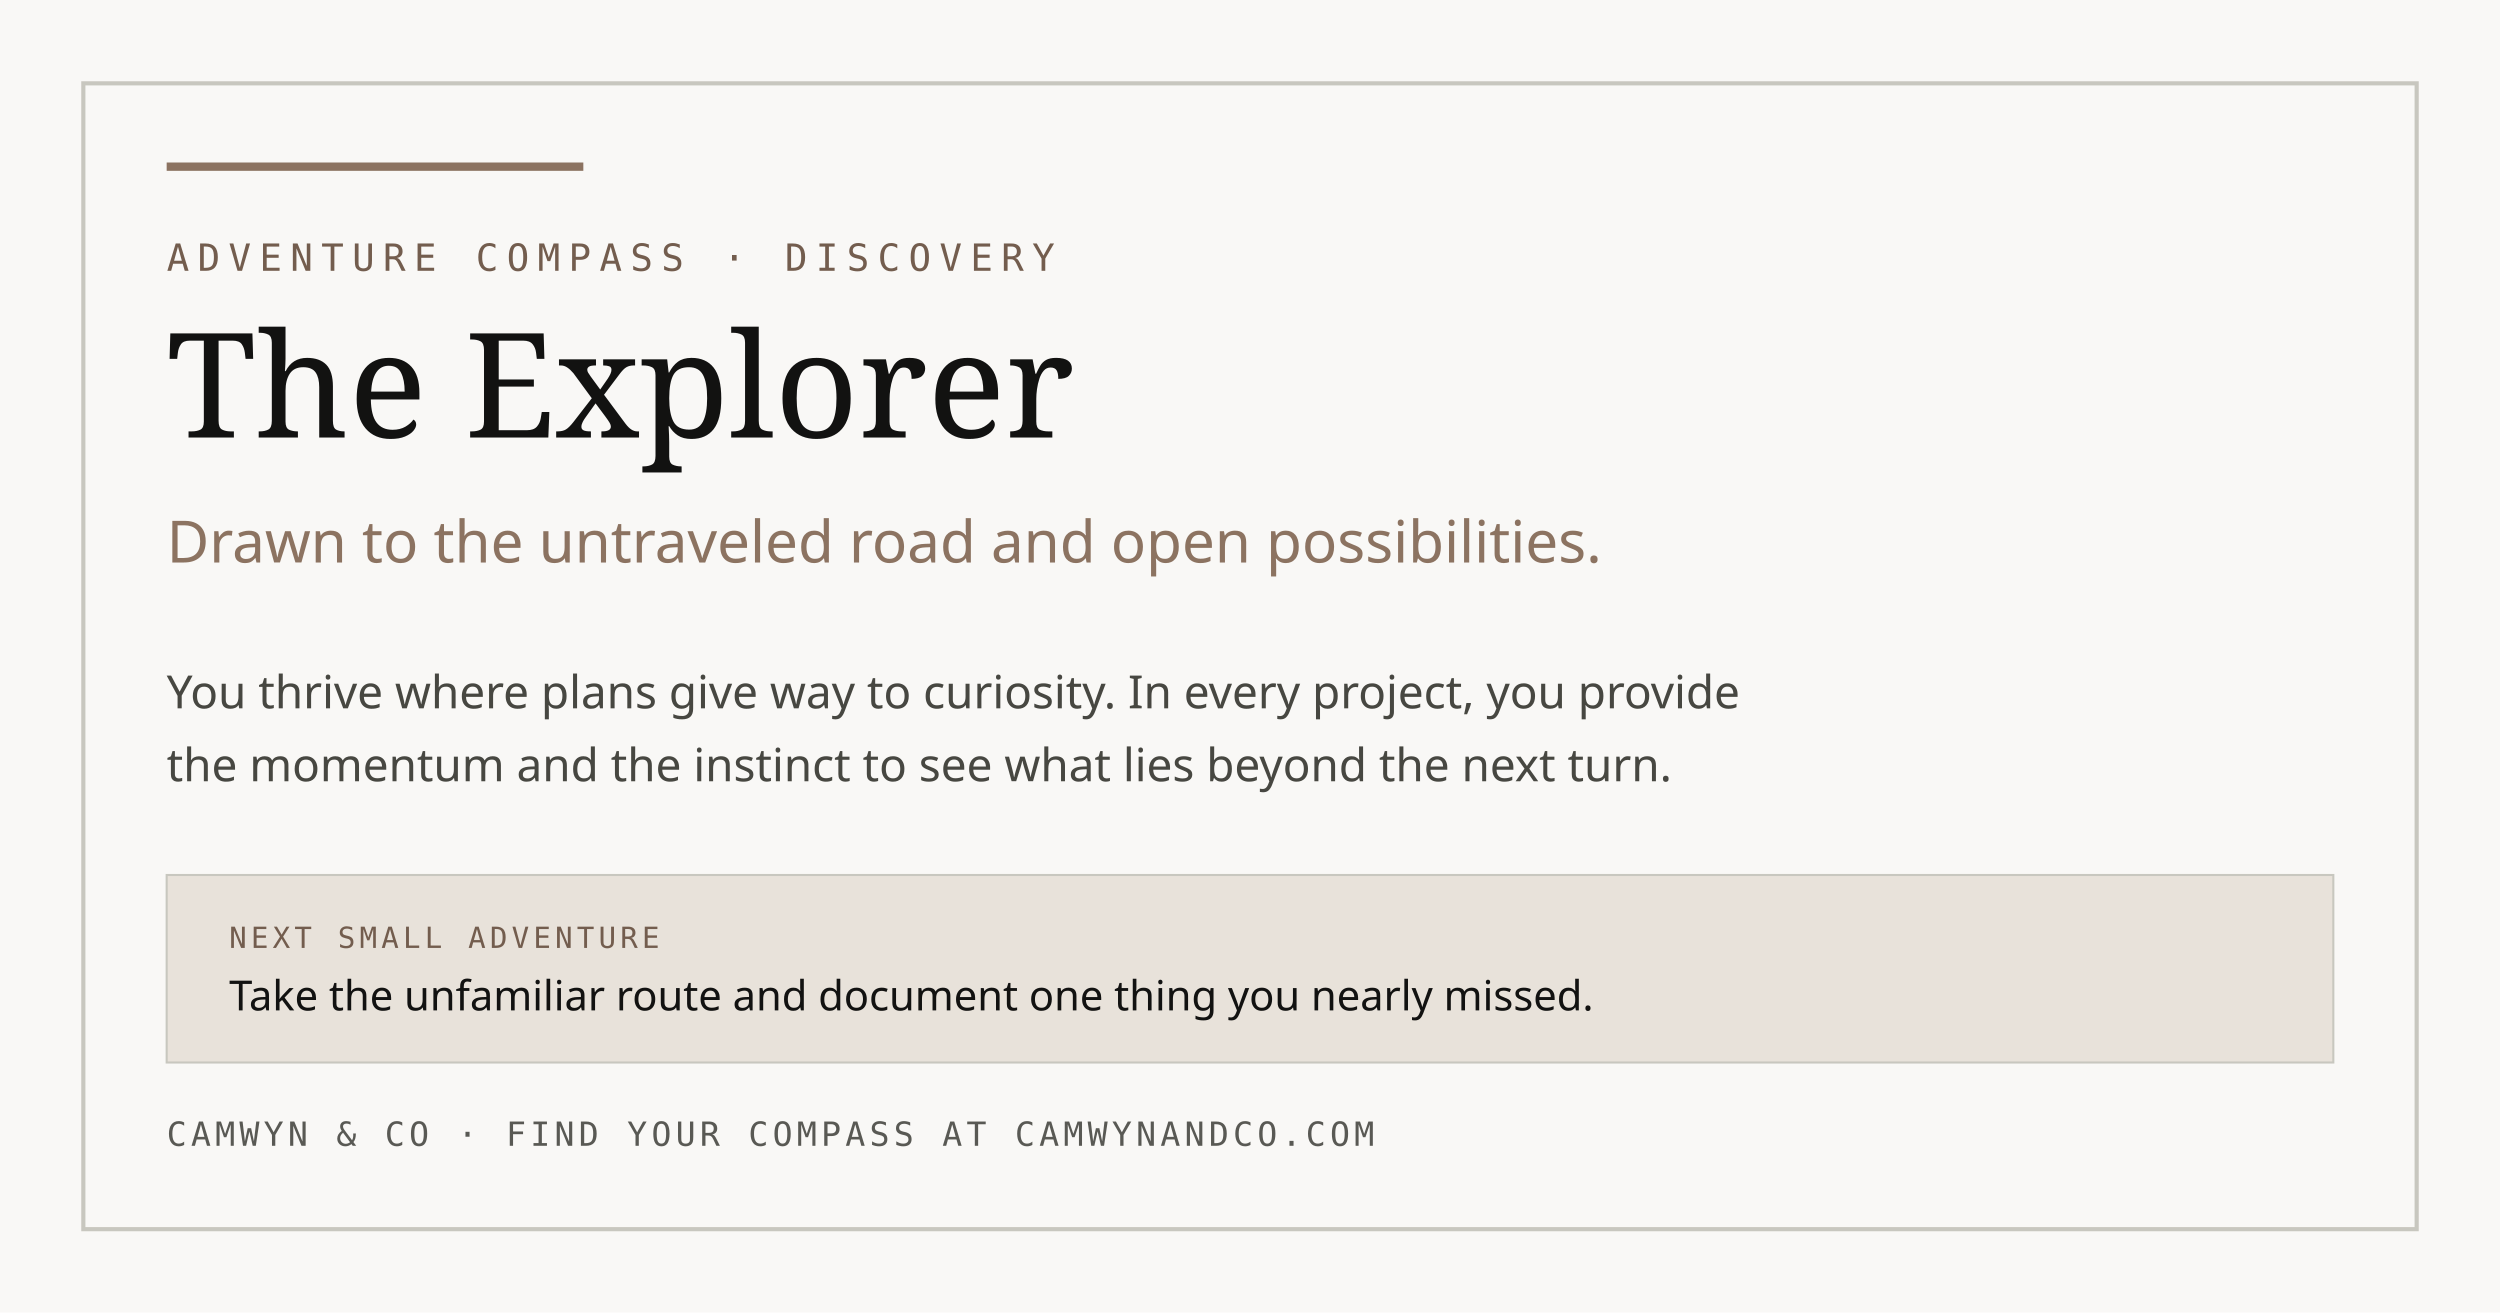
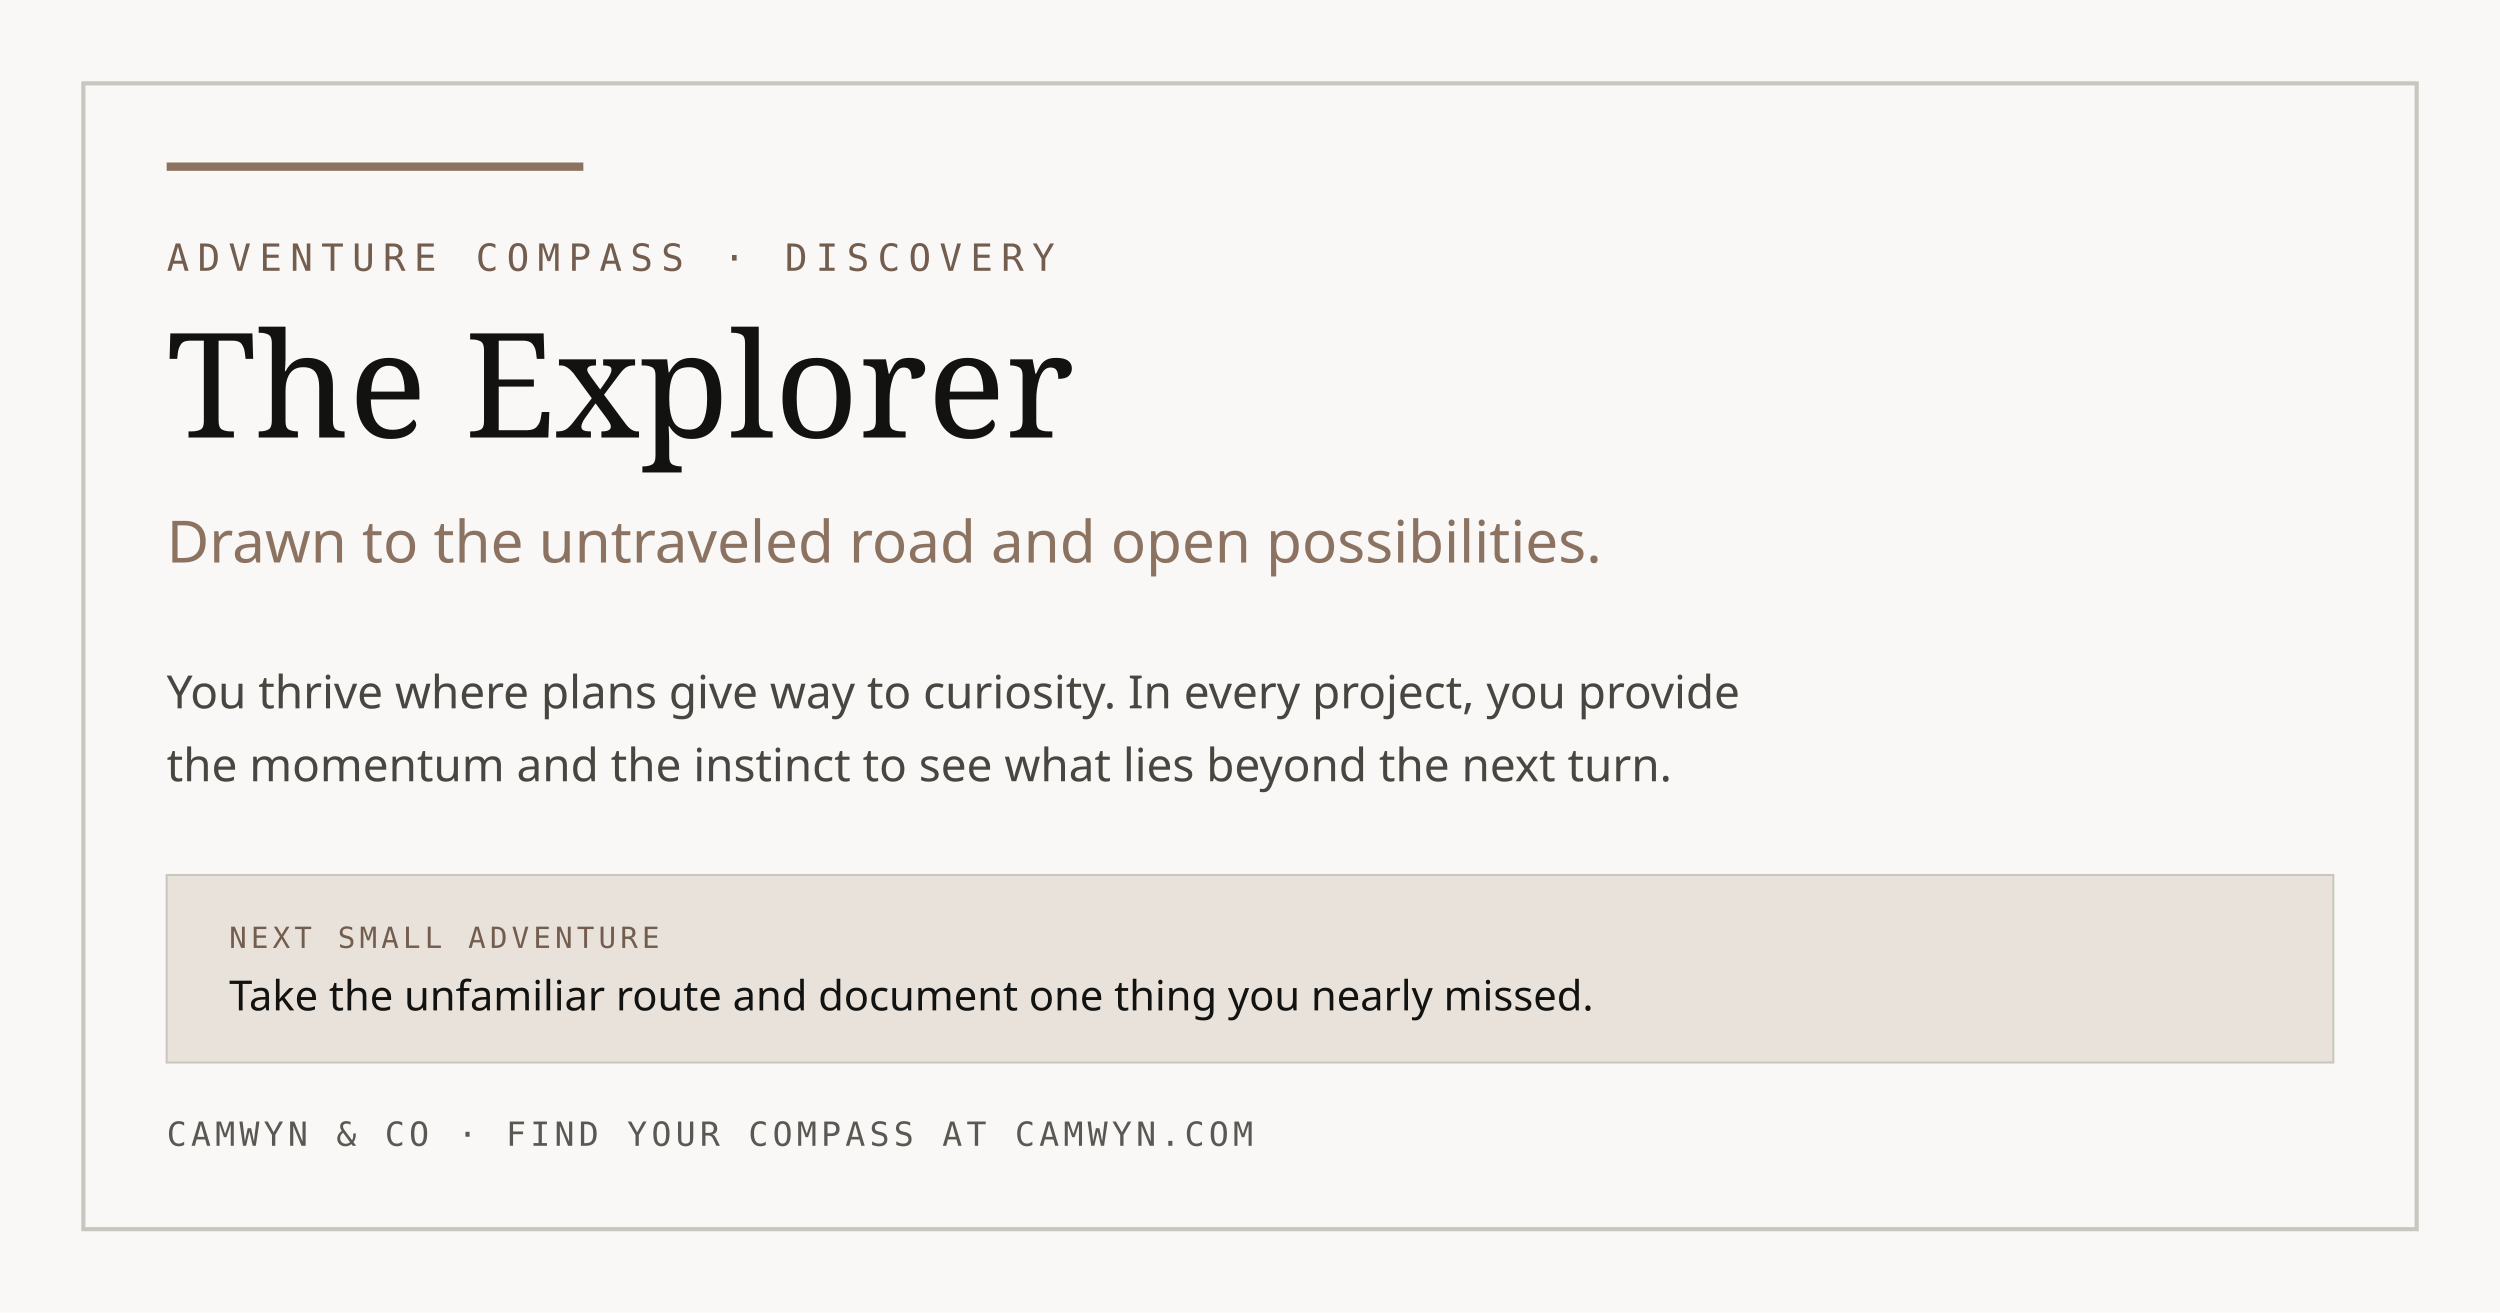
<svg xmlns="http://www.w3.org/2000/svg" viewBox="0 0 1200 630" width="1200" height="630">
  <rect width="1200" height="630" fill="#F9F8F6" />
  <rect x="40" y="40" width="1120" height="550" fill="none" stroke="#C8C7BF" stroke-width="2" />
  <line x1="80" y1="80" x2="280" y2="80" stroke="#8C7361" stroke-width="4" />
  <text x="80" y="130" font-family="'JetBrains Mono', monospace" font-size="18" letter-spacing="4" fill="#735D4E" text-transform="uppercase">
    ADVENTURE COMPASS · DISCOVERY
  </text>
  <text x="80" y="210" font-family="'DM Serif Display', Georgia, serif" font-size="70" fill="#121211">
    The Explorer
  </text>
  <text x="80" y="270" font-family="'Hanken Grotesk', sans-serif" font-size="28" font-weight="500" fill="#8C7361">
    Drawn to the untraveled road and open possibilities.
  </text>
  <text x="80" y="340" font-family="'Hanken Grotesk', sans-serif" font-size="22" fill="#474741">
    You thrive where plans give way to curiosity. In every project, you provide
  </text>
  <text x="80" y="375" font-family="'Hanken Grotesk', sans-serif" font-size="22" fill="#474741">
    the momentum and the instinct to see what lies beyond the next turn.
  </text>
  <rect x="80" y="420" width="1040" height="90" fill="#E8E2DA" stroke="#C8C7BF" stroke-width="1" />
  <text x="110" y="455" font-family="'JetBrains Mono', monospace" font-size="14" letter-spacing="2" fill="#735D4E" text-transform="uppercase">
    NEXT SMALL ADVENTURE
  </text>
  <text x="110" y="485" font-family="'Hanken Grotesk', sans-serif" font-size="20" font-weight="500" fill="#121211">
    Take the unfamiliar route and document one thing you nearly missed.
  </text>
  <text x="80" y="550" font-family="'JetBrains Mono', monospace" font-size="16" letter-spacing="2" fill="#595954" text-transform="uppercase">
-     CAMWYN &amp; CO · FIND YOUR COMPASS AT CAMWYNANDCO.COM
+     CAMWYN &amp; CO · FIND YOUR COMPASS AT CAMWYN.COM
  </text>
</svg>
